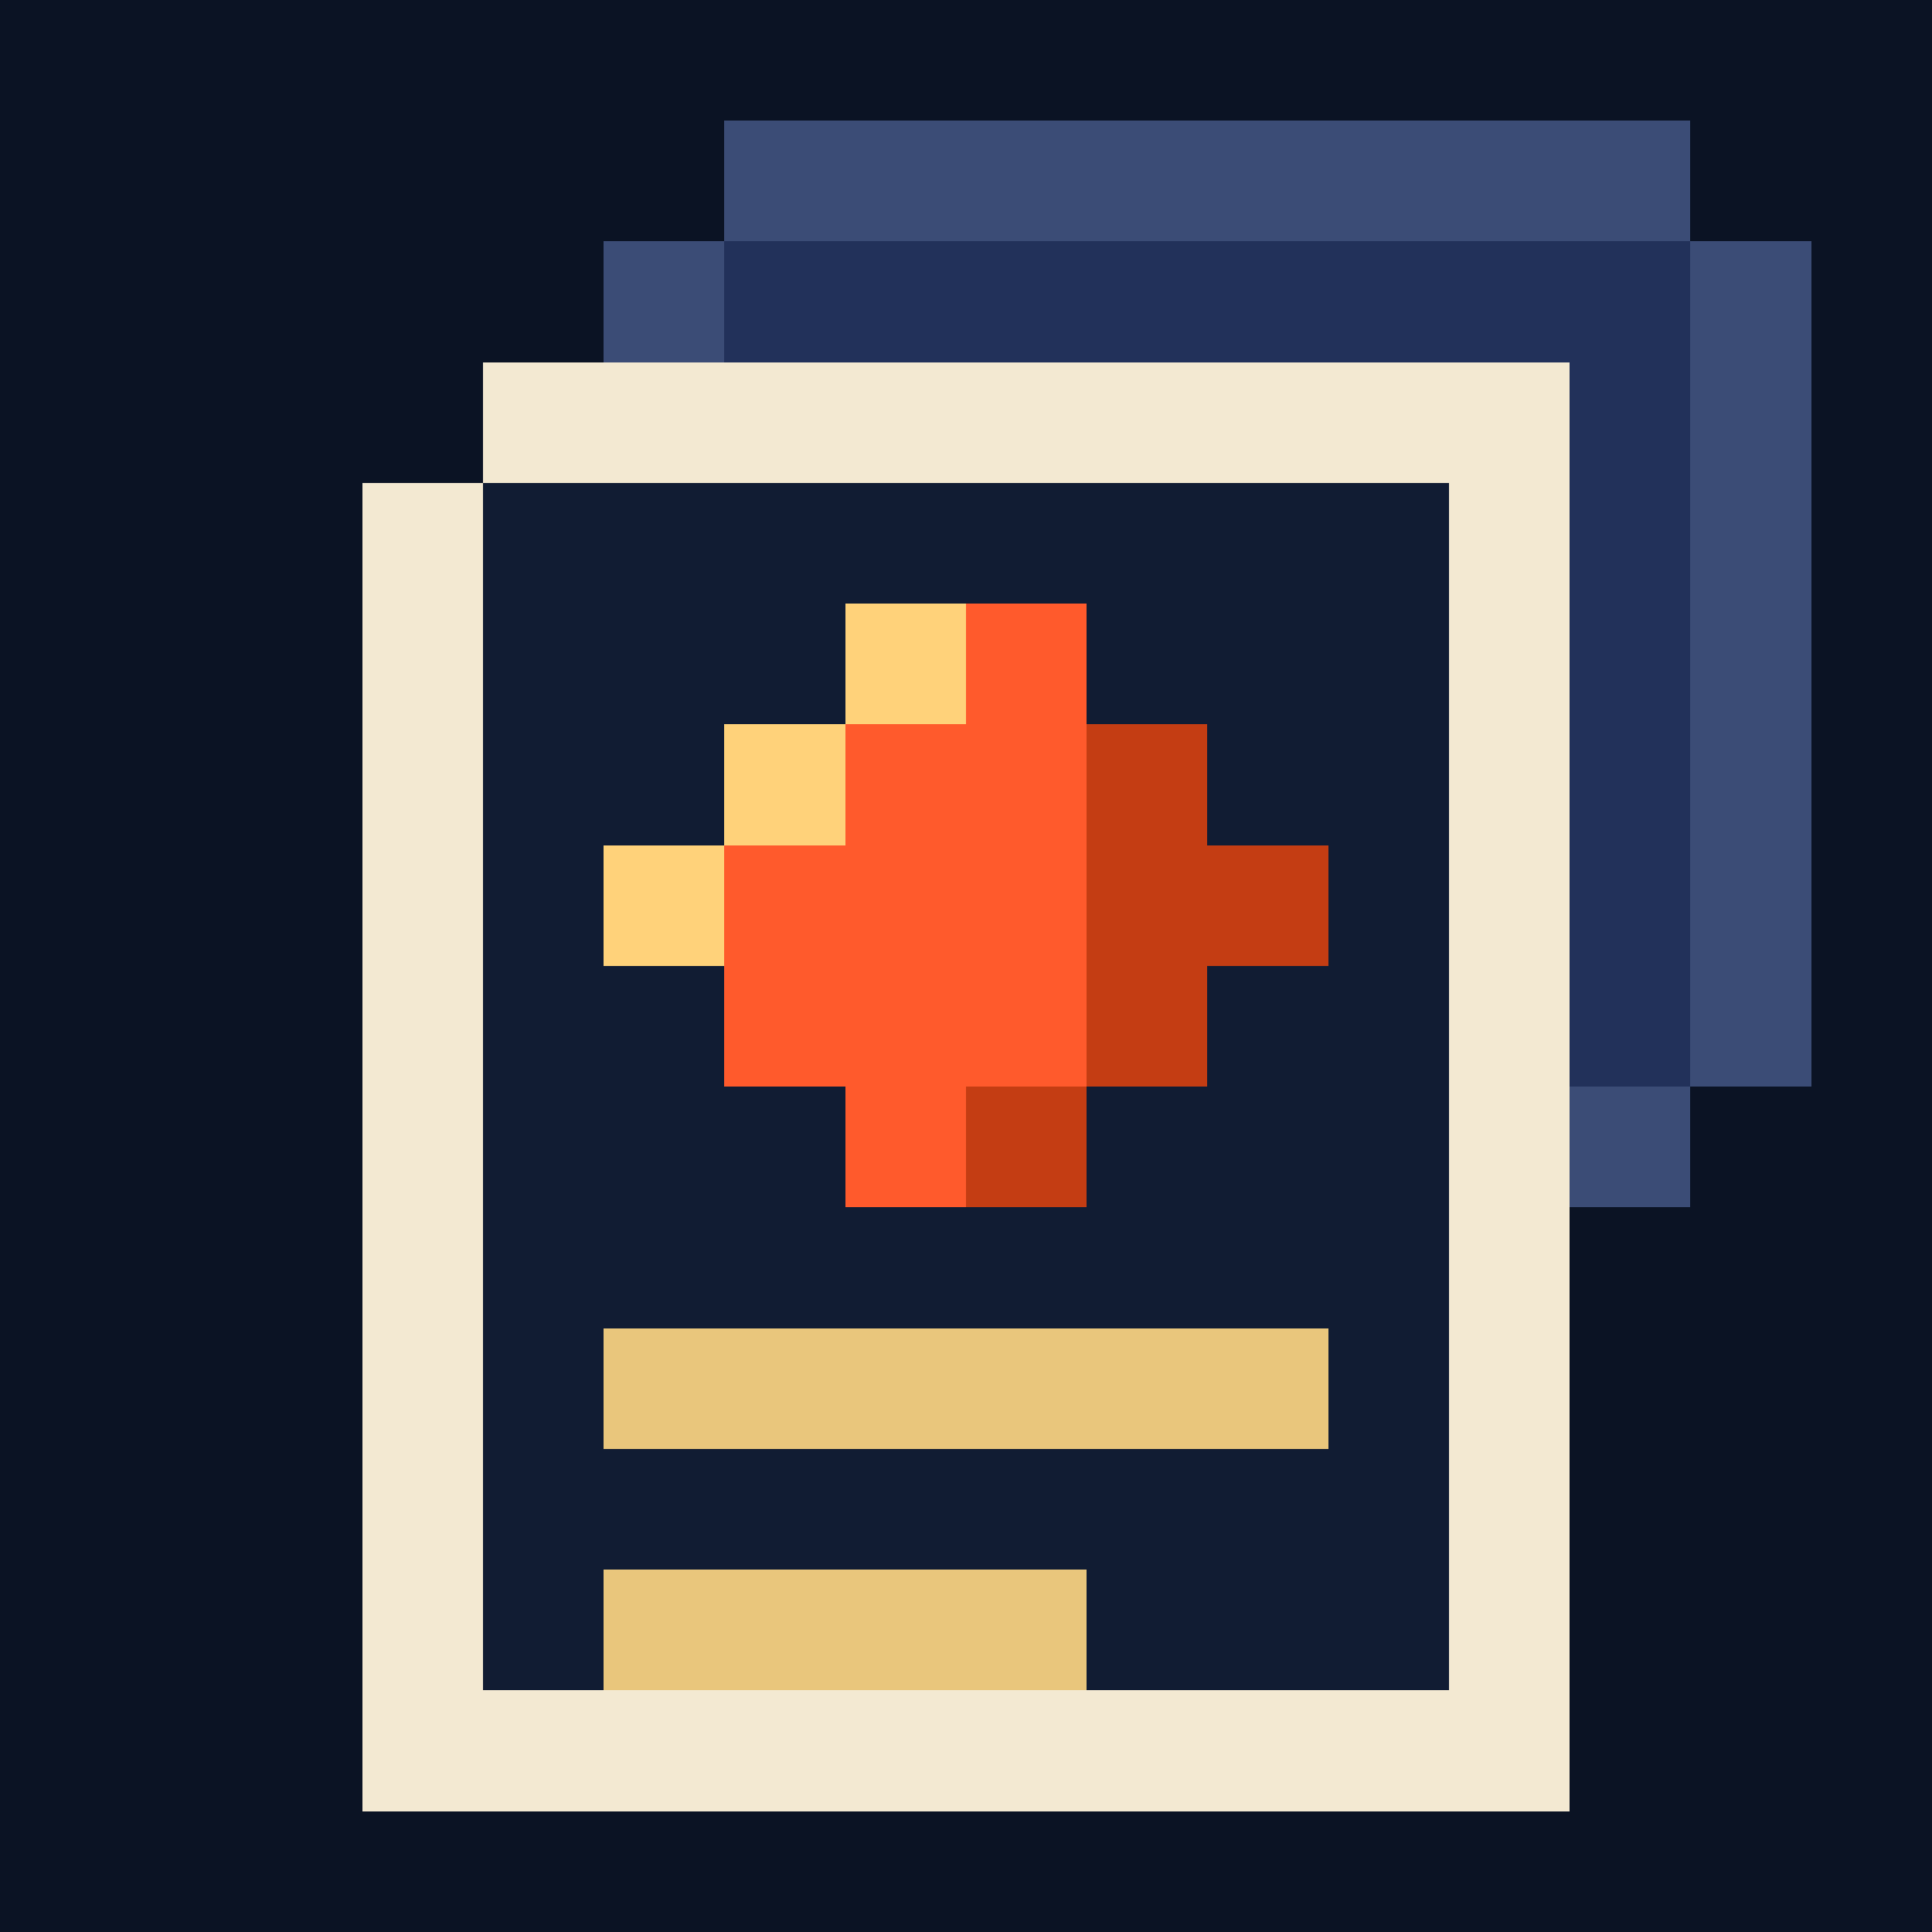
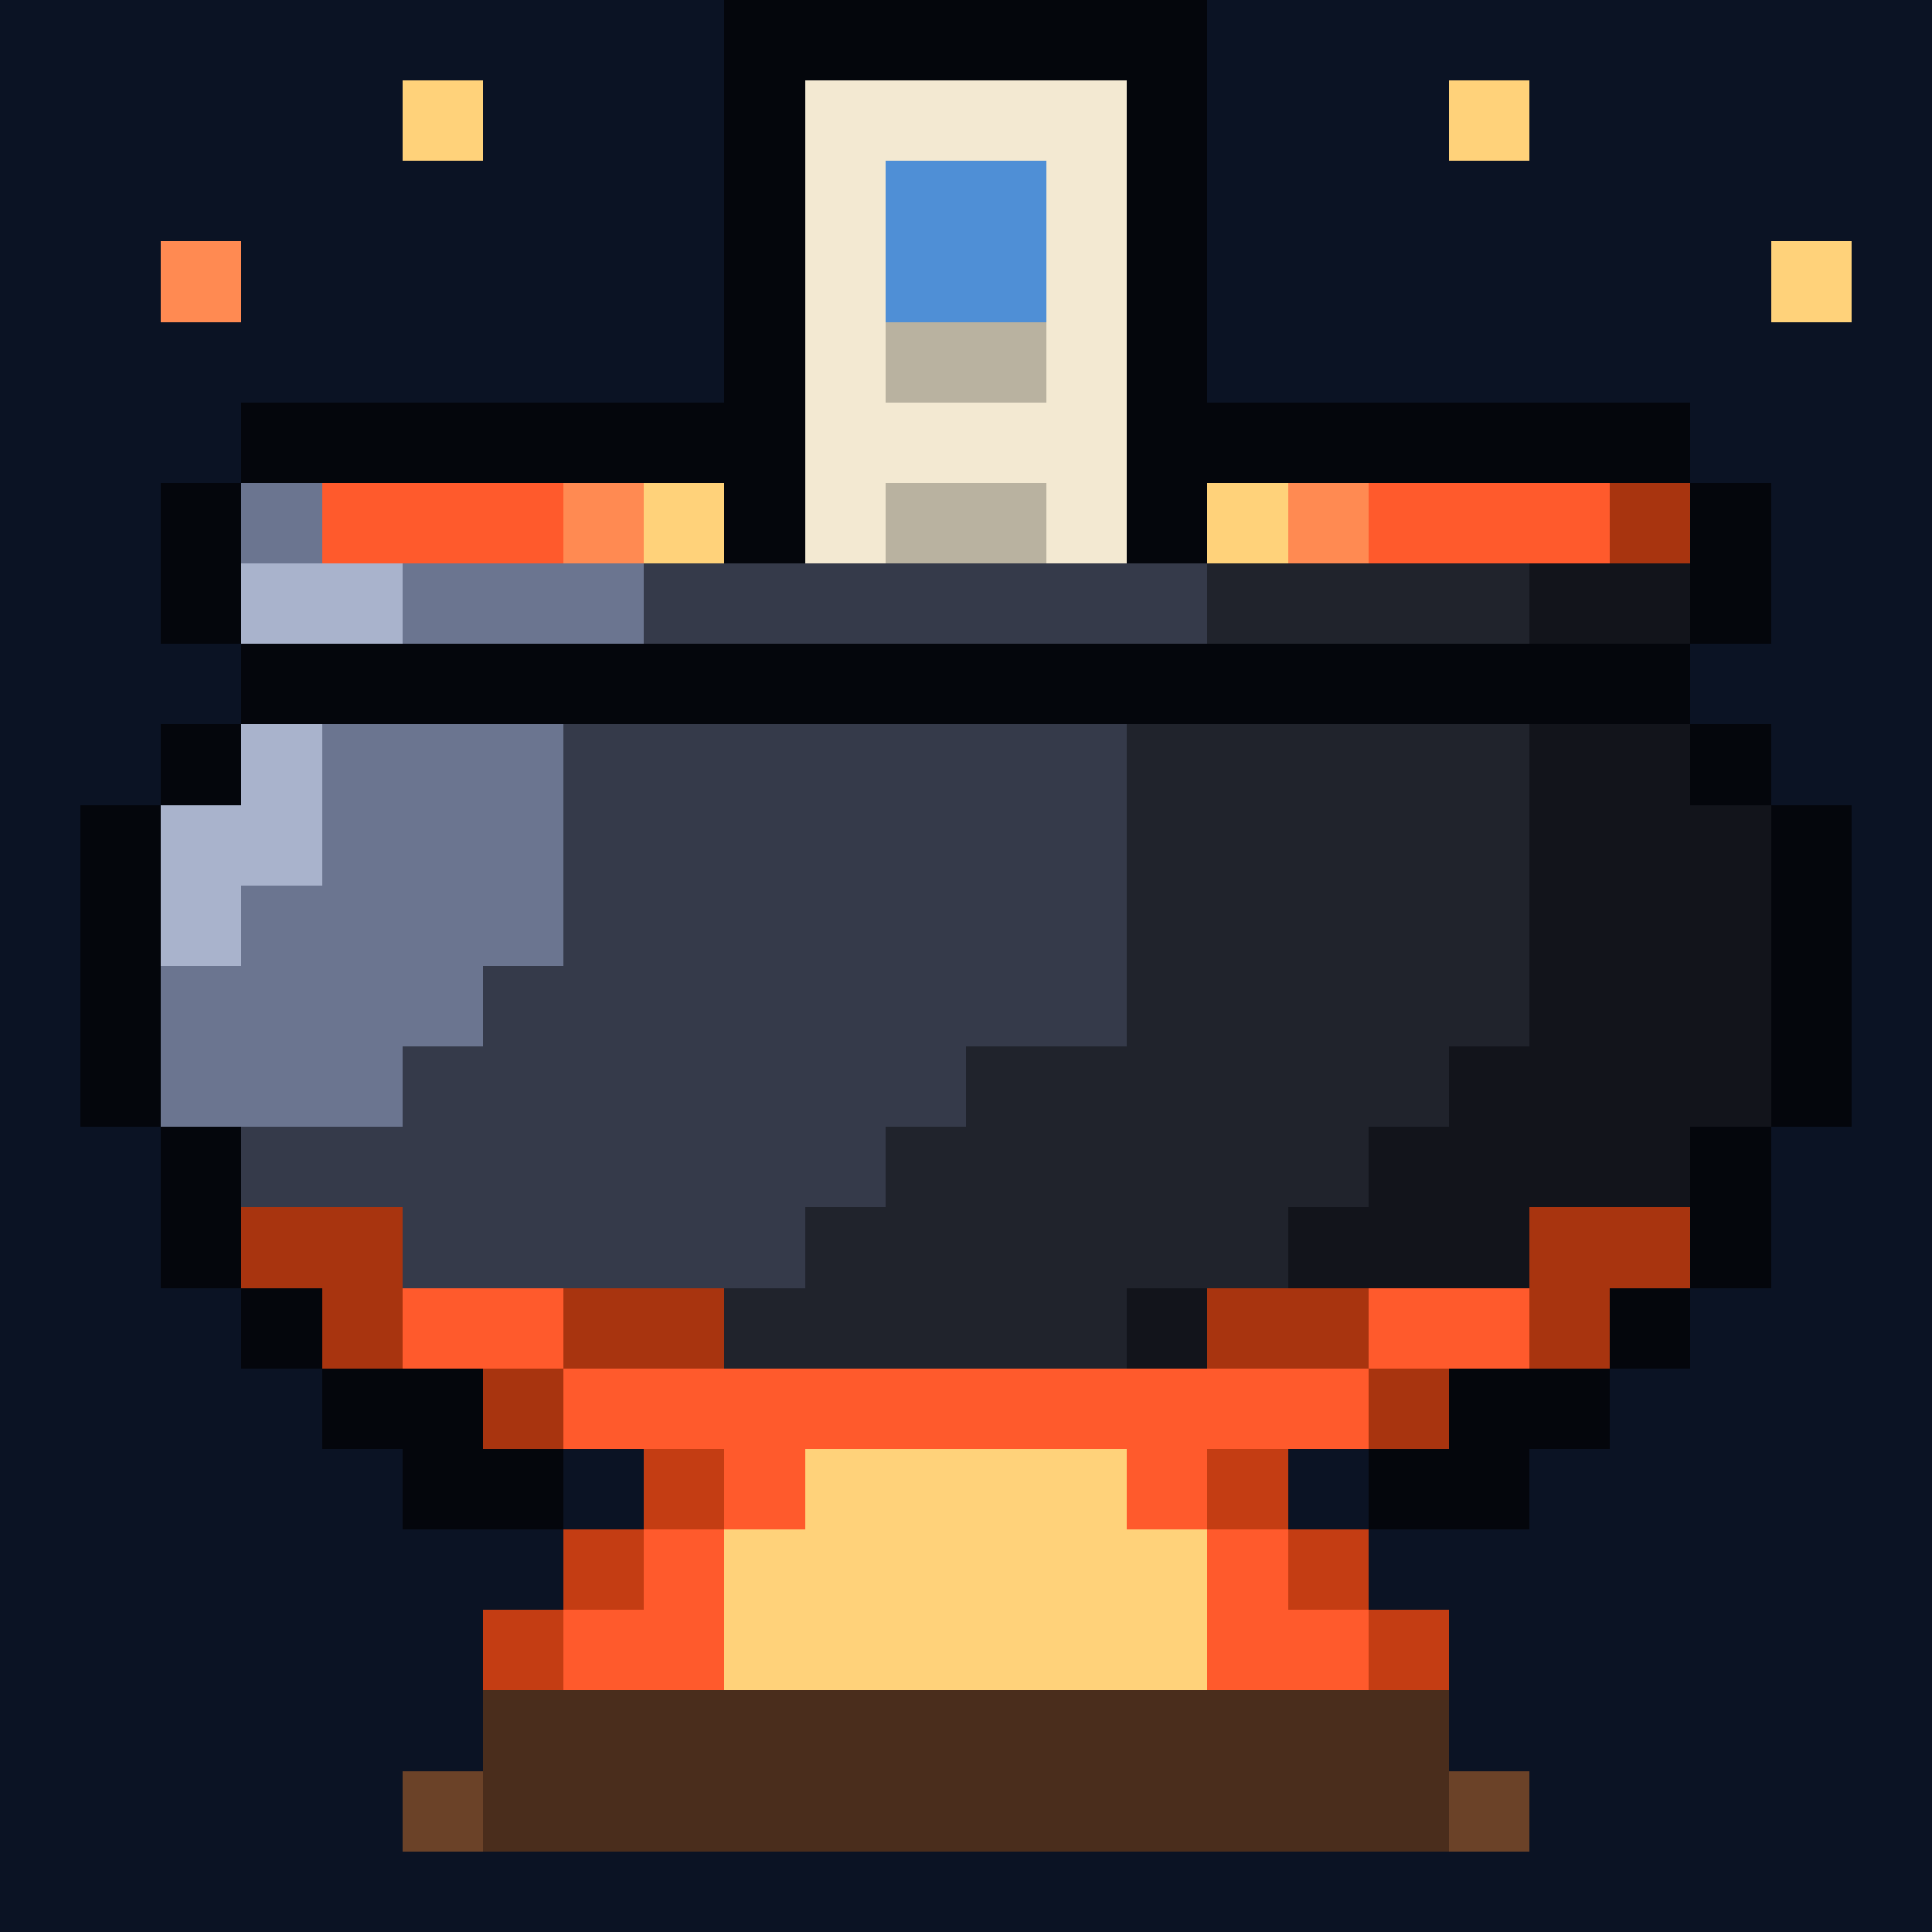
- <svg xmlns="http://www.w3.org/2000/svg" viewBox="0 0 16 16" shape-rendering="crispEdges">
-   <rect width="16" height="16" fill="#0b1324" />
-   <rect x="6" y="1" width="1" height="1" fill="#3b4c76" />
-   <rect x="7" y="1" width="1" height="1" fill="#3b4c76" />
-   <rect x="8" y="1" width="1" height="1" fill="#3b4c76" />
-   <rect x="9" y="1" width="1" height="1" fill="#3b4c76" />
-   <rect x="10" y="1" width="1" height="1" fill="#3b4c76" />
-   <rect x="11" y="1" width="1" height="1" fill="#3b4c76" />
-   <rect x="12" y="1" width="1" height="1" fill="#3b4c76" />
-   <rect x="13" y="1" width="1" height="1" fill="#3b4c76" />
-   <rect x="5" y="2" width="1" height="1" fill="#3b4c76" />
-   <rect x="6" y="2" width="1" height="1" fill="#22315a" />
-   <rect x="7" y="2" width="1" height="1" fill="#22315a" />
-   <rect x="8" y="2" width="1" height="1" fill="#22315a" />
-   <rect x="9" y="2" width="1" height="1" fill="#22315a" />
-   <rect x="10" y="2" width="1" height="1" fill="#22315a" />
-   <rect x="11" y="2" width="1" height="1" fill="#22315a" />
-   <rect x="12" y="2" width="1" height="1" fill="#22315a" />
-   <rect x="13" y="2" width="1" height="1" fill="#22315a" />
-   <rect x="14" y="2" width="1" height="1" fill="#3b4c76" />
-   <rect x="4" y="3" width="1" height="1" fill="#f3e9d2" />
-   <rect x="5" y="3" width="1" height="1" fill="#f3e9d2" />
-   <rect x="6" y="3" width="1" height="1" fill="#f3e9d2" />
-   <rect x="7" y="3" width="1" height="1" fill="#f3e9d2" />
-   <rect x="8" y="3" width="1" height="1" fill="#f3e9d2" />
-   <rect x="9" y="3" width="1" height="1" fill="#f3e9d2" />
+ <svg xmlns="http://www.w3.org/2000/svg" viewBox="0 0 24 24" shape-rendering="crispEdges">
+   <rect width="24" height="24" fill="#0b1324" />
+   <rect x="9" y="0" width="1" height="1" fill="#04060c" />
+   <rect x="10" y="0" width="1" height="1" fill="#04060c" />
+   <rect x="11" y="0" width="1" height="1" fill="#04060c" />
+   <rect x="12" y="0" width="1" height="1" fill="#04060c" />
+   <rect x="13" y="0" width="1" height="1" fill="#04060c" />
+   <rect x="14" y="0" width="1" height="1" fill="#04060c" />
+   <rect x="5" y="1" width="1" height="1" fill="#ffd27a" />
+   <rect x="9" y="1" width="1" height="1" fill="#04060c" />
+   <rect x="10" y="1" width="1" height="1" fill="#f3e9d2" />
+   <rect x="11" y="1" width="1" height="1" fill="#f3e9d2" />
+   <rect x="12" y="1" width="1" height="1" fill="#f3e9d2" />
+   <rect x="13" y="1" width="1" height="1" fill="#f3e9d2" />
+   <rect x="14" y="1" width="1" height="1" fill="#04060c" />
+   <rect x="18" y="1" width="1" height="1" fill="#ffd27a" />
+   <rect x="9" y="2" width="1" height="1" fill="#04060c" />
+   <rect x="10" y="2" width="1" height="1" fill="#f3e9d2" />
+   <rect x="11" y="2" width="1" height="1" fill="#4f8fd6" />
+   <rect x="12" y="2" width="1" height="1" fill="#4f8fd6" />
+   <rect x="13" y="2" width="1" height="1" fill="#f3e9d2" />
+   <rect x="14" y="2" width="1" height="1" fill="#04060c" />
+   <rect x="2" y="3" width="1" height="1" fill="#ff8a52" />
+   <rect x="9" y="3" width="1" height="1" fill="#04060c" />
  <rect x="10" y="3" width="1" height="1" fill="#f3e9d2" />
-   <rect x="11" y="3" width="1" height="1" fill="#f3e9d2" />
-   <rect x="12" y="3" width="1" height="1" fill="#f3e9d2" />
-   <rect x="13" y="3" width="1" height="1" fill="#22315a" />
-   <rect x="14" y="3" width="1" height="1" fill="#3b4c76" />
-   <rect x="3" y="4" width="1" height="1" fill="#f3e9d2" />
-   <rect x="4" y="4" width="1" height="1" fill="#111c33" />
-   <rect x="5" y="4" width="1" height="1" fill="#111c33" />
-   <rect x="6" y="4" width="1" height="1" fill="#111c33" />
-   <rect x="7" y="4" width="1" height="1" fill="#111c33" />
-   <rect x="8" y="4" width="1" height="1" fill="#111c33" />
-   <rect x="9" y="4" width="1" height="1" fill="#111c33" />
-   <rect x="10" y="4" width="1" height="1" fill="#111c33" />
-   <rect x="11" y="4" width="1" height="1" fill="#111c33" />
-   <rect x="12" y="4" width="1" height="1" fill="#f3e9d2" />
-   <rect x="13" y="4" width="1" height="1" fill="#22315a" />
-   <rect x="14" y="4" width="1" height="1" fill="#3b4c76" />
-   <rect x="3" y="5" width="1" height="1" fill="#f3e9d2" />
-   <rect x="4" y="5" width="1" height="1" fill="#111c33" />
-   <rect x="5" y="5" width="1" height="1" fill="#111c33" />
-   <rect x="6" y="5" width="1" height="1" fill="#111c33" />
-   <rect x="7" y="5" width="1" height="1" fill="#ffd27a" />
-   <rect x="8" y="5" width="1" height="1" fill="#ff5a2c" />
-   <rect x="9" y="5" width="1" height="1" fill="#111c33" />
-   <rect x="10" y="5" width="1" height="1" fill="#111c33" />
-   <rect x="11" y="5" width="1" height="1" fill="#111c33" />
+   <rect x="11" y="3" width="1" height="1" fill="#4f8fd6" />
+   <rect x="12" y="3" width="1" height="1" fill="#4f8fd6" />
+   <rect x="13" y="3" width="1" height="1" fill="#f3e9d2" />
+   <rect x="14" y="3" width="1" height="1" fill="#04060c" />
+   <rect x="22" y="3" width="1" height="1" fill="#ffd27a" />
+   <rect x="9" y="4" width="1" height="1" fill="#04060c" />
+   <rect x="10" y="4" width="1" height="1" fill="#f3e9d2" />
+   <rect x="11" y="4" width="1" height="1" fill="#b9b2a0" />
+   <rect x="12" y="4" width="1" height="1" fill="#b9b2a0" />
+   <rect x="13" y="4" width="1" height="1" fill="#f3e9d2" />
+   <rect x="14" y="4" width="1" height="1" fill="#04060c" />
+   <rect x="3" y="5" width="1" height="1" fill="#04060c" />
+   <rect x="4" y="5" width="1" height="1" fill="#04060c" />
+   <rect x="5" y="5" width="1" height="1" fill="#04060c" />
+   <rect x="6" y="5" width="1" height="1" fill="#04060c" />
+   <rect x="7" y="5" width="1" height="1" fill="#04060c" />
+   <rect x="8" y="5" width="1" height="1" fill="#04060c" />
+   <rect x="9" y="5" width="1" height="1" fill="#04060c" />
+   <rect x="10" y="5" width="1" height="1" fill="#f3e9d2" />
+   <rect x="11" y="5" width="1" height="1" fill="#f3e9d2" />
  <rect x="12" y="5" width="1" height="1" fill="#f3e9d2" />
-   <rect x="13" y="5" width="1" height="1" fill="#22315a" />
-   <rect x="14" y="5" width="1" height="1" fill="#3b4c76" />
-   <rect x="3" y="6" width="1" height="1" fill="#f3e9d2" />
-   <rect x="4" y="6" width="1" height="1" fill="#111c33" />
-   <rect x="5" y="6" width="1" height="1" fill="#111c33" />
-   <rect x="6" y="6" width="1" height="1" fill="#ffd27a" />
-   <rect x="7" y="6" width="1" height="1" fill="#ff5a2c" />
-   <rect x="8" y="6" width="1" height="1" fill="#ff5a2c" />
-   <rect x="9" y="6" width="1" height="1" fill="#c43d13" />
-   <rect x="10" y="6" width="1" height="1" fill="#111c33" />
-   <rect x="11" y="6" width="1" height="1" fill="#111c33" />
-   <rect x="12" y="6" width="1" height="1" fill="#f3e9d2" />
-   <rect x="13" y="6" width="1" height="1" fill="#22315a" />
-   <rect x="14" y="6" width="1" height="1" fill="#3b4c76" />
-   <rect x="3" y="7" width="1" height="1" fill="#f3e9d2" />
-   <rect x="4" y="7" width="1" height="1" fill="#111c33" />
-   <rect x="5" y="7" width="1" height="1" fill="#ffd27a" />
-   <rect x="6" y="7" width="1" height="1" fill="#ff5a2c" />
-   <rect x="7" y="7" width="1" height="1" fill="#ff5a2c" />
-   <rect x="8" y="7" width="1" height="1" fill="#ff5a2c" />
-   <rect x="9" y="7" width="1" height="1" fill="#c43d13" />
-   <rect x="10" y="7" width="1" height="1" fill="#c43d13" />
-   <rect x="11" y="7" width="1" height="1" fill="#111c33" />
-   <rect x="12" y="7" width="1" height="1" fill="#f3e9d2" />
-   <rect x="13" y="7" width="1" height="1" fill="#22315a" />
-   <rect x="14" y="7" width="1" height="1" fill="#3b4c76" />
-   <rect x="3" y="8" width="1" height="1" fill="#f3e9d2" />
-   <rect x="4" y="8" width="1" height="1" fill="#111c33" />
-   <rect x="5" y="8" width="1" height="1" fill="#111c33" />
-   <rect x="6" y="8" width="1" height="1" fill="#ff5a2c" />
-   <rect x="7" y="8" width="1" height="1" fill="#ff5a2c" />
-   <rect x="8" y="8" width="1" height="1" fill="#ff5a2c" />
-   <rect x="9" y="8" width="1" height="1" fill="#c43d13" />
-   <rect x="10" y="8" width="1" height="1" fill="#111c33" />
-   <rect x="11" y="8" width="1" height="1" fill="#111c33" />
-   <rect x="12" y="8" width="1" height="1" fill="#f3e9d2" />
-   <rect x="13" y="8" width="1" height="1" fill="#22315a" />
-   <rect x="14" y="8" width="1" height="1" fill="#3b4c76" />
-   <rect x="3" y="9" width="1" height="1" fill="#f3e9d2" />
-   <rect x="4" y="9" width="1" height="1" fill="#111c33" />
-   <rect x="5" y="9" width="1" height="1" fill="#111c33" />
-   <rect x="6" y="9" width="1" height="1" fill="#111c33" />
-   <rect x="7" y="9" width="1" height="1" fill="#ff5a2c" />
-   <rect x="8" y="9" width="1" height="1" fill="#c43d13" />
-   <rect x="9" y="9" width="1" height="1" fill="#111c33" />
-   <rect x="10" y="9" width="1" height="1" fill="#111c33" />
-   <rect x="11" y="9" width="1" height="1" fill="#111c33" />
-   <rect x="12" y="9" width="1" height="1" fill="#f3e9d2" />
-   <rect x="13" y="9" width="1" height="1" fill="#3b4c76" />
-   <rect x="3" y="10" width="1" height="1" fill="#f3e9d2" />
-   <rect x="4" y="10" width="1" height="1" fill="#111c33" />
-   <rect x="5" y="10" width="1" height="1" fill="#111c33" />
-   <rect x="6" y="10" width="1" height="1" fill="#111c33" />
-   <rect x="7" y="10" width="1" height="1" fill="#111c33" />
-   <rect x="8" y="10" width="1" height="1" fill="#111c33" />
-   <rect x="9" y="10" width="1" height="1" fill="#111c33" />
-   <rect x="10" y="10" width="1" height="1" fill="#111c33" />
-   <rect x="11" y="10" width="1" height="1" fill="#111c33" />
-   <rect x="12" y="10" width="1" height="1" fill="#f3e9d2" />
-   <rect x="3" y="11" width="1" height="1" fill="#f3e9d2" />
-   <rect x="4" y="11" width="1" height="1" fill="#111c33" />
-   <rect x="5" y="11" width="1" height="1" fill="#e9c67c" />
-   <rect x="6" y="11" width="1" height="1" fill="#e9c67c" />
-   <rect x="7" y="11" width="1" height="1" fill="#e9c67c" />
-   <rect x="8" y="11" width="1" height="1" fill="#e9c67c" />
-   <rect x="9" y="11" width="1" height="1" fill="#e9c67c" />
-   <rect x="10" y="11" width="1" height="1" fill="#e9c67c" />
-   <rect x="11" y="11" width="1" height="1" fill="#111c33" />
-   <rect x="12" y="11" width="1" height="1" fill="#f3e9d2" />
-   <rect x="3" y="12" width="1" height="1" fill="#f3e9d2" />
-   <rect x="4" y="12" width="1" height="1" fill="#111c33" />
-   <rect x="5" y="12" width="1" height="1" fill="#111c33" />
-   <rect x="6" y="12" width="1" height="1" fill="#111c33" />
-   <rect x="7" y="12" width="1" height="1" fill="#111c33" />
-   <rect x="8" y="12" width="1" height="1" fill="#111c33" />
-   <rect x="9" y="12" width="1" height="1" fill="#111c33" />
-   <rect x="10" y="12" width="1" height="1" fill="#111c33" />
-   <rect x="11" y="12" width="1" height="1" fill="#111c33" />
-   <rect x="12" y="12" width="1" height="1" fill="#f3e9d2" />
-   <rect x="3" y="13" width="1" height="1" fill="#f3e9d2" />
-   <rect x="4" y="13" width="1" height="1" fill="#111c33" />
-   <rect x="5" y="13" width="1" height="1" fill="#e9c67c" />
-   <rect x="6" y="13" width="1" height="1" fill="#e9c67c" />
-   <rect x="7" y="13" width="1" height="1" fill="#e9c67c" />
-   <rect x="8" y="13" width="1" height="1" fill="#e9c67c" />
-   <rect x="9" y="13" width="1" height="1" fill="#111c33" />
-   <rect x="10" y="13" width="1" height="1" fill="#111c33" />
-   <rect x="11" y="13" width="1" height="1" fill="#111c33" />
-   <rect x="12" y="13" width="1" height="1" fill="#f3e9d2" />
-   <rect x="3" y="14" width="1" height="1" fill="#f3e9d2" />
-   <rect x="4" y="14" width="1" height="1" fill="#f3e9d2" />
-   <rect x="5" y="14" width="1" height="1" fill="#f3e9d2" />
-   <rect x="6" y="14" width="1" height="1" fill="#f3e9d2" />
-   <rect x="7" y="14" width="1" height="1" fill="#f3e9d2" />
-   <rect x="8" y="14" width="1" height="1" fill="#f3e9d2" />
-   <rect x="9" y="14" width="1" height="1" fill="#f3e9d2" />
-   <rect x="10" y="14" width="1" height="1" fill="#f3e9d2" />
-   <rect x="11" y="14" width="1" height="1" fill="#f3e9d2" />
-   <rect x="12" y="14" width="1" height="1" fill="#f3e9d2" />
+   <rect x="13" y="5" width="1" height="1" fill="#f3e9d2" />
+   <rect x="14" y="5" width="1" height="1" fill="#04060c" />
+   <rect x="15" y="5" width="1" height="1" fill="#04060c" />
+   <rect x="16" y="5" width="1" height="1" fill="#04060c" />
+   <rect x="17" y="5" width="1" height="1" fill="#04060c" />
+   <rect x="18" y="5" width="1" height="1" fill="#04060c" />
+   <rect x="19" y="5" width="1" height="1" fill="#04060c" />
+   <rect x="20" y="5" width="1" height="1" fill="#04060c" />
+   <rect x="2" y="6" width="1" height="1" fill="#04060c" />
+   <rect x="3" y="6" width="1" height="1" fill="#6b7590" />
+   <rect x="4" y="6" width="1" height="1" fill="#ff5a2c" />
+   <rect x="5" y="6" width="1" height="1" fill="#ff5a2c" />
+   <rect x="6" y="6" width="1" height="1" fill="#ff5a2c" />
+   <rect x="7" y="6" width="1" height="1" fill="#ff8a52" />
+   <rect x="8" y="6" width="1" height="1" fill="#ffd27a" />
+   <rect x="9" y="6" width="1" height="1" fill="#04060c" />
+   <rect x="10" y="6" width="1" height="1" fill="#f3e9d2" />
+   <rect x="11" y="6" width="1" height="1" fill="#b9b2a0" />
+   <rect x="12" y="6" width="1" height="1" fill="#b9b2a0" />
+   <rect x="13" y="6" width="1" height="1" fill="#f3e9d2" />
+   <rect x="14" y="6" width="1" height="1" fill="#04060c" />
+   <rect x="15" y="6" width="1" height="1" fill="#ffd27a" />
+   <rect x="16" y="6" width="1" height="1" fill="#ff8a52" />
+   <rect x="17" y="6" width="1" height="1" fill="#ff5a2c" />
+   <rect x="18" y="6" width="1" height="1" fill="#ff5a2c" />
+   <rect x="19" y="6" width="1" height="1" fill="#ff5a2c" />
+   <rect x="20" y="6" width="1" height="1" fill="#a8340f" />
+   <rect x="21" y="6" width="1" height="1" fill="#04060c" />
+   <rect x="2" y="7" width="1" height="1" fill="#04060c" />
+   <rect x="3" y="7" width="1" height="1" fill="#a9b3cc" />
+   <rect x="4" y="7" width="1" height="1" fill="#a9b3cc" />
+   <rect x="5" y="7" width="1" height="1" fill="#6b7590" />
+   <rect x="6" y="7" width="1" height="1" fill="#6b7590" />
+   <rect x="7" y="7" width="1" height="1" fill="#6b7590" />
+   <rect x="8" y="7" width="1" height="1" fill="#353a4a" />
+   <rect x="9" y="7" width="1" height="1" fill="#353a4a" />
+   <rect x="10" y="7" width="1" height="1" fill="#353a4a" />
+   <rect x="11" y="7" width="1" height="1" fill="#353a4a" />
+   <rect x="12" y="7" width="1" height="1" fill="#353a4a" />
+   <rect x="13" y="7" width="1" height="1" fill="#353a4a" />
+   <rect x="14" y="7" width="1" height="1" fill="#353a4a" />
+   <rect x="15" y="7" width="1" height="1" fill="#20232c" />
+   <rect x="16" y="7" width="1" height="1" fill="#20232c" />
+   <rect x="17" y="7" width="1" height="1" fill="#20232c" />
+   <rect x="18" y="7" width="1" height="1" fill="#20232c" />
+   <rect x="19" y="7" width="1" height="1" fill="#12141b" />
+   <rect x="20" y="7" width="1" height="1" fill="#12141b" />
+   <rect x="21" y="7" width="1" height="1" fill="#04060c" />
+   <rect x="3" y="8" width="1" height="1" fill="#04060c" />
+   <rect x="4" y="8" width="1" height="1" fill="#04060c" />
+   <rect x="5" y="8" width="1" height="1" fill="#04060c" />
+   <rect x="6" y="8" width="1" height="1" fill="#04060c" />
+   <rect x="7" y="8" width="1" height="1" fill="#04060c" />
+   <rect x="8" y="8" width="1" height="1" fill="#04060c" />
+   <rect x="9" y="8" width="1" height="1" fill="#04060c" />
+   <rect x="10" y="8" width="1" height="1" fill="#04060c" />
+   <rect x="11" y="8" width="1" height="1" fill="#04060c" />
+   <rect x="12" y="8" width="1" height="1" fill="#04060c" />
+   <rect x="13" y="8" width="1" height="1" fill="#04060c" />
+   <rect x="14" y="8" width="1" height="1" fill="#04060c" />
+   <rect x="15" y="8" width="1" height="1" fill="#04060c" />
+   <rect x="16" y="8" width="1" height="1" fill="#04060c" />
+   <rect x="17" y="8" width="1" height="1" fill="#04060c" />
+   <rect x="18" y="8" width="1" height="1" fill="#04060c" />
+   <rect x="19" y="8" width="1" height="1" fill="#04060c" />
+   <rect x="20" y="8" width="1" height="1" fill="#04060c" />
+   <rect x="2" y="9" width="1" height="1" fill="#04060c" />
+   <rect x="3" y="9" width="1" height="1" fill="#a9b3cc" />
+   <rect x="4" y="9" width="1" height="1" fill="#6b7590" />
+   <rect x="5" y="9" width="1" height="1" fill="#6b7590" />
+   <rect x="6" y="9" width="1" height="1" fill="#6b7590" />
+   <rect x="7" y="9" width="1" height="1" fill="#353a4a" />
+   <rect x="8" y="9" width="1" height="1" fill="#353a4a" />
+   <rect x="9" y="9" width="1" height="1" fill="#353a4a" />
+   <rect x="10" y="9" width="1" height="1" fill="#353a4a" />
+   <rect x="11" y="9" width="1" height="1" fill="#353a4a" />
+   <rect x="12" y="9" width="1" height="1" fill="#353a4a" />
+   <rect x="13" y="9" width="1" height="1" fill="#353a4a" />
+   <rect x="14" y="9" width="1" height="1" fill="#20232c" />
+   <rect x="15" y="9" width="1" height="1" fill="#20232c" />
+   <rect x="16" y="9" width="1" height="1" fill="#20232c" />
+   <rect x="17" y="9" width="1" height="1" fill="#20232c" />
+   <rect x="18" y="9" width="1" height="1" fill="#20232c" />
+   <rect x="19" y="9" width="1" height="1" fill="#12141b" />
+   <rect x="20" y="9" width="1" height="1" fill="#12141b" />
+   <rect x="21" y="9" width="1" height="1" fill="#04060c" />
+   <rect x="1" y="10" width="1" height="1" fill="#04060c" />
+   <rect x="2" y="10" width="1" height="1" fill="#a9b3cc" />
+   <rect x="3" y="10" width="1" height="1" fill="#a9b3cc" />
+   <rect x="4" y="10" width="1" height="1" fill="#6b7590" />
+   <rect x="5" y="10" width="1" height="1" fill="#6b7590" />
+   <rect x="6" y="10" width="1" height="1" fill="#6b7590" />
+   <rect x="7" y="10" width="1" height="1" fill="#353a4a" />
+   <rect x="8" y="10" width="1" height="1" fill="#353a4a" />
+   <rect x="9" y="10" width="1" height="1" fill="#353a4a" />
+   <rect x="10" y="10" width="1" height="1" fill="#353a4a" />
+   <rect x="11" y="10" width="1" height="1" fill="#353a4a" />
+   <rect x="12" y="10" width="1" height="1" fill="#353a4a" />
+   <rect x="13" y="10" width="1" height="1" fill="#353a4a" />
+   <rect x="14" y="10" width="1" height="1" fill="#20232c" />
+   <rect x="15" y="10" width="1" height="1" fill="#20232c" />
+   <rect x="16" y="10" width="1" height="1" fill="#20232c" />
+   <rect x="17" y="10" width="1" height="1" fill="#20232c" />
+   <rect x="18" y="10" width="1" height="1" fill="#20232c" />
+   <rect x="19" y="10" width="1" height="1" fill="#12141b" />
+   <rect x="20" y="10" width="1" height="1" fill="#12141b" />
+   <rect x="21" y="10" width="1" height="1" fill="#12141b" />
+   <rect x="22" y="10" width="1" height="1" fill="#04060c" />
+   <rect x="1" y="11" width="1" height="1" fill="#04060c" />
+   <rect x="2" y="11" width="1" height="1" fill="#a9b3cc" />
+   <rect x="3" y="11" width="1" height="1" fill="#6b7590" />
+   <rect x="4" y="11" width="1" height="1" fill="#6b7590" />
+   <rect x="5" y="11" width="1" height="1" fill="#6b7590" />
+   <rect x="6" y="11" width="1" height="1" fill="#6b7590" />
+   <rect x="7" y="11" width="1" height="1" fill="#353a4a" />
+   <rect x="8" y="11" width="1" height="1" fill="#353a4a" />
+   <rect x="9" y="11" width="1" height="1" fill="#353a4a" />
+   <rect x="10" y="11" width="1" height="1" fill="#353a4a" />
+   <rect x="11" y="11" width="1" height="1" fill="#353a4a" />
+   <rect x="12" y="11" width="1" height="1" fill="#353a4a" />
+   <rect x="13" y="11" width="1" height="1" fill="#353a4a" />
+   <rect x="14" y="11" width="1" height="1" fill="#20232c" />
+   <rect x="15" y="11" width="1" height="1" fill="#20232c" />
+   <rect x="16" y="11" width="1" height="1" fill="#20232c" />
+   <rect x="17" y="11" width="1" height="1" fill="#20232c" />
+   <rect x="18" y="11" width="1" height="1" fill="#20232c" />
+   <rect x="19" y="11" width="1" height="1" fill="#12141b" />
+   <rect x="20" y="11" width="1" height="1" fill="#12141b" />
+   <rect x="21" y="11" width="1" height="1" fill="#12141b" />
+   <rect x="22" y="11" width="1" height="1" fill="#04060c" />
+   <rect x="1" y="12" width="1" height="1" fill="#04060c" />
+   <rect x="2" y="12" width="1" height="1" fill="#6b7590" />
+   <rect x="3" y="12" width="1" height="1" fill="#6b7590" />
+   <rect x="4" y="12" width="1" height="1" fill="#6b7590" />
+   <rect x="5" y="12" width="1" height="1" fill="#6b7590" />
+   <rect x="6" y="12" width="1" height="1" fill="#353a4a" />
+   <rect x="7" y="12" width="1" height="1" fill="#353a4a" />
+   <rect x="8" y="12" width="1" height="1" fill="#353a4a" />
+   <rect x="9" y="12" width="1" height="1" fill="#353a4a" />
+   <rect x="10" y="12" width="1" height="1" fill="#353a4a" />
+   <rect x="11" y="12" width="1" height="1" fill="#353a4a" />
+   <rect x="12" y="12" width="1" height="1" fill="#353a4a" />
+   <rect x="13" y="12" width="1" height="1" fill="#353a4a" />
+   <rect x="14" y="12" width="1" height="1" fill="#20232c" />
+   <rect x="15" y="12" width="1" height="1" fill="#20232c" />
+   <rect x="16" y="12" width="1" height="1" fill="#20232c" />
+   <rect x="17" y="12" width="1" height="1" fill="#20232c" />
+   <rect x="18" y="12" width="1" height="1" fill="#20232c" />
+   <rect x="19" y="12" width="1" height="1" fill="#12141b" />
+   <rect x="20" y="12" width="1" height="1" fill="#12141b" />
+   <rect x="21" y="12" width="1" height="1" fill="#12141b" />
+   <rect x="22" y="12" width="1" height="1" fill="#04060c" />
+   <rect x="1" y="13" width="1" height="1" fill="#04060c" />
+   <rect x="2" y="13" width="1" height="1" fill="#6b7590" />
+   <rect x="3" y="13" width="1" height="1" fill="#6b7590" />
+   <rect x="4" y="13" width="1" height="1" fill="#6b7590" />
+   <rect x="5" y="13" width="1" height="1" fill="#353a4a" />
+   <rect x="6" y="13" width="1" height="1" fill="#353a4a" />
+   <rect x="7" y="13" width="1" height="1" fill="#353a4a" />
+   <rect x="8" y="13" width="1" height="1" fill="#353a4a" />
+   <rect x="9" y="13" width="1" height="1" fill="#353a4a" />
+   <rect x="10" y="13" width="1" height="1" fill="#353a4a" />
+   <rect x="11" y="13" width="1" height="1" fill="#353a4a" />
+   <rect x="12" y="13" width="1" height="1" fill="#20232c" />
+   <rect x="13" y="13" width="1" height="1" fill="#20232c" />
+   <rect x="14" y="13" width="1" height="1" fill="#20232c" />
+   <rect x="15" y="13" width="1" height="1" fill="#20232c" />
+   <rect x="16" y="13" width="1" height="1" fill="#20232c" />
+   <rect x="17" y="13" width="1" height="1" fill="#20232c" />
+   <rect x="18" y="13" width="1" height="1" fill="#12141b" />
+   <rect x="19" y="13" width="1" height="1" fill="#12141b" />
+   <rect x="20" y="13" width="1" height="1" fill="#12141b" />
+   <rect x="21" y="13" width="1" height="1" fill="#12141b" />
+   <rect x="22" y="13" width="1" height="1" fill="#04060c" />
+   <rect x="2" y="14" width="1" height="1" fill="#04060c" />
+   <rect x="3" y="14" width="1" height="1" fill="#353a4a" />
+   <rect x="4" y="14" width="1" height="1" fill="#353a4a" />
+   <rect x="5" y="14" width="1" height="1" fill="#353a4a" />
+   <rect x="6" y="14" width="1" height="1" fill="#353a4a" />
+   <rect x="7" y="14" width="1" height="1" fill="#353a4a" />
+   <rect x="8" y="14" width="1" height="1" fill="#353a4a" />
+   <rect x="9" y="14" width="1" height="1" fill="#353a4a" />
+   <rect x="10" y="14" width="1" height="1" fill="#353a4a" />
+   <rect x="11" y="14" width="1" height="1" fill="#20232c" />
+   <rect x="12" y="14" width="1" height="1" fill="#20232c" />
+   <rect x="13" y="14" width="1" height="1" fill="#20232c" />
+   <rect x="14" y="14" width="1" height="1" fill="#20232c" />
+   <rect x="15" y="14" width="1" height="1" fill="#20232c" />
+   <rect x="16" y="14" width="1" height="1" fill="#20232c" />
+   <rect x="17" y="14" width="1" height="1" fill="#12141b" />
+   <rect x="18" y="14" width="1" height="1" fill="#12141b" />
+   <rect x="19" y="14" width="1" height="1" fill="#12141b" />
+   <rect x="20" y="14" width="1" height="1" fill="#12141b" />
+   <rect x="21" y="14" width="1" height="1" fill="#04060c" />
+   <rect x="2" y="15" width="1" height="1" fill="#04060c" />
+   <rect x="3" y="15" width="1" height="1" fill="#a8340f" />
+   <rect x="4" y="15" width="1" height="1" fill="#a8340f" />
+   <rect x="5" y="15" width="1" height="1" fill="#353a4a" />
+   <rect x="6" y="15" width="1" height="1" fill="#353a4a" />
+   <rect x="7" y="15" width="1" height="1" fill="#353a4a" />
+   <rect x="8" y="15" width="1" height="1" fill="#353a4a" />
+   <rect x="9" y="15" width="1" height="1" fill="#353a4a" />
+   <rect x="10" y="15" width="1" height="1" fill="#20232c" />
+   <rect x="11" y="15" width="1" height="1" fill="#20232c" />
+   <rect x="12" y="15" width="1" height="1" fill="#20232c" />
+   <rect x="13" y="15" width="1" height="1" fill="#20232c" />
+   <rect x="14" y="15" width="1" height="1" fill="#20232c" />
+   <rect x="15" y="15" width="1" height="1" fill="#20232c" />
+   <rect x="16" y="15" width="1" height="1" fill="#12141b" />
+   <rect x="17" y="15" width="1" height="1" fill="#12141b" />
+   <rect x="18" y="15" width="1" height="1" fill="#12141b" />
+   <rect x="19" y="15" width="1" height="1" fill="#a8340f" />
+   <rect x="20" y="15" width="1" height="1" fill="#a8340f" />
+   <rect x="21" y="15" width="1" height="1" fill="#04060c" />
+   <rect x="3" y="16" width="1" height="1" fill="#04060c" />
+   <rect x="4" y="16" width="1" height="1" fill="#a8340f" />
+   <rect x="5" y="16" width="1" height="1" fill="#ff5a2c" />
+   <rect x="6" y="16" width="1" height="1" fill="#ff5a2c" />
+   <rect x="7" y="16" width="1" height="1" fill="#a8340f" />
+   <rect x="8" y="16" width="1" height="1" fill="#a8340f" />
+   <rect x="9" y="16" width="1" height="1" fill="#20232c" />
+   <rect x="10" y="16" width="1" height="1" fill="#20232c" />
+   <rect x="11" y="16" width="1" height="1" fill="#20232c" />
+   <rect x="12" y="16" width="1" height="1" fill="#20232c" />
+   <rect x="13" y="16" width="1" height="1" fill="#20232c" />
+   <rect x="14" y="16" width="1" height="1" fill="#12141b" />
+   <rect x="15" y="16" width="1" height="1" fill="#a8340f" />
+   <rect x="16" y="16" width="1" height="1" fill="#a8340f" />
+   <rect x="17" y="16" width="1" height="1" fill="#ff5a2c" />
+   <rect x="18" y="16" width="1" height="1" fill="#ff5a2c" />
+   <rect x="19" y="16" width="1" height="1" fill="#a8340f" />
+   <rect x="20" y="16" width="1" height="1" fill="#04060c" />
+   <rect x="4" y="17" width="1" height="1" fill="#04060c" />
+   <rect x="5" y="17" width="1" height="1" fill="#04060c" />
+   <rect x="6" y="17" width="1" height="1" fill="#a8340f" />
+   <rect x="7" y="17" width="1" height="1" fill="#ff5a2c" />
+   <rect x="8" y="17" width="1" height="1" fill="#ff5a2c" />
+   <rect x="9" y="17" width="1" height="1" fill="#ff5a2c" />
+   <rect x="10" y="17" width="1" height="1" fill="#ff5a2c" />
+   <rect x="11" y="17" width="1" height="1" fill="#ff5a2c" />
+   <rect x="12" y="17" width="1" height="1" fill="#ff5a2c" />
+   <rect x="13" y="17" width="1" height="1" fill="#ff5a2c" />
+   <rect x="14" y="17" width="1" height="1" fill="#ff5a2c" />
+   <rect x="15" y="17" width="1" height="1" fill="#ff5a2c" />
+   <rect x="16" y="17" width="1" height="1" fill="#ff5a2c" />
+   <rect x="17" y="17" width="1" height="1" fill="#a8340f" />
+   <rect x="18" y="17" width="1" height="1" fill="#04060c" />
+   <rect x="19" y="17" width="1" height="1" fill="#04060c" />
+   <rect x="5" y="18" width="1" height="1" fill="#04060c" />
+   <rect x="6" y="18" width="1" height="1" fill="#04060c" />
+   <rect x="8" y="18" width="1" height="1" fill="#c43d13" />
+   <rect x="9" y="18" width="1" height="1" fill="#ff5a2c" />
+   <rect x="10" y="18" width="1" height="1" fill="#ffd27a" />
+   <rect x="11" y="18" width="1" height="1" fill="#ffd27a" />
+   <rect x="12" y="18" width="1" height="1" fill="#ffd27a" />
+   <rect x="13" y="18" width="1" height="1" fill="#ffd27a" />
+   <rect x="14" y="18" width="1" height="1" fill="#ff5a2c" />
+   <rect x="15" y="18" width="1" height="1" fill="#c43d13" />
+   <rect x="17" y="18" width="1" height="1" fill="#04060c" />
+   <rect x="18" y="18" width="1" height="1" fill="#04060c" />
+   <rect x="7" y="19" width="1" height="1" fill="#c43d13" />
+   <rect x="8" y="19" width="1" height="1" fill="#ff5a2c" />
+   <rect x="9" y="19" width="1" height="1" fill="#ffd27a" />
+   <rect x="10" y="19" width="1" height="1" fill="#ffd27a" />
+   <rect x="11" y="19" width="1" height="1" fill="#ffd27a" />
+   <rect x="12" y="19" width="1" height="1" fill="#ffd27a" />
+   <rect x="13" y="19" width="1" height="1" fill="#ffd27a" />
+   <rect x="14" y="19" width="1" height="1" fill="#ffd27a" />
+   <rect x="15" y="19" width="1" height="1" fill="#ff5a2c" />
+   <rect x="16" y="19" width="1" height="1" fill="#c43d13" />
+   <rect x="6" y="20" width="1" height="1" fill="#c43d13" />
+   <rect x="7" y="20" width="1" height="1" fill="#ff5a2c" />
+   <rect x="8" y="20" width="1" height="1" fill="#ff5a2c" />
+   <rect x="9" y="20" width="1" height="1" fill="#ffd27a" />
+   <rect x="10" y="20" width="1" height="1" fill="#ffd27a" />
+   <rect x="11" y="20" width="1" height="1" fill="#ffd27a" />
+   <rect x="12" y="20" width="1" height="1" fill="#ffd27a" />
+   <rect x="13" y="20" width="1" height="1" fill="#ffd27a" />
+   <rect x="14" y="20" width="1" height="1" fill="#ffd27a" />
+   <rect x="15" y="20" width="1" height="1" fill="#ff5a2c" />
+   <rect x="16" y="20" width="1" height="1" fill="#ff5a2c" />
+   <rect x="17" y="20" width="1" height="1" fill="#c43d13" />
+   <rect x="6" y="21" width="1" height="1" fill="#4a2d1c" />
+   <rect x="7" y="21" width="1" height="1" fill="#4a2d1c" />
+   <rect x="8" y="21" width="1" height="1" fill="#4a2d1c" />
+   <rect x="9" y="21" width="1" height="1" fill="#4a2d1c" />
+   <rect x="10" y="21" width="1" height="1" fill="#4a2d1c" />
+   <rect x="11" y="21" width="1" height="1" fill="#4a2d1c" />
+   <rect x="12" y="21" width="1" height="1" fill="#4a2d1c" />
+   <rect x="13" y="21" width="1" height="1" fill="#4a2d1c" />
+   <rect x="14" y="21" width="1" height="1" fill="#4a2d1c" />
+   <rect x="15" y="21" width="1" height="1" fill="#4a2d1c" />
+   <rect x="16" y="21" width="1" height="1" fill="#4a2d1c" />
+   <rect x="17" y="21" width="1" height="1" fill="#4a2d1c" />
+   <rect x="5" y="22" width="1" height="1" fill="#6b4228" />
+   <rect x="6" y="22" width="1" height="1" fill="#4a2d1c" />
+   <rect x="7" y="22" width="1" height="1" fill="#4a2d1c" />
+   <rect x="8" y="22" width="1" height="1" fill="#4a2d1c" />
+   <rect x="9" y="22" width="1" height="1" fill="#4a2d1c" />
+   <rect x="10" y="22" width="1" height="1" fill="#4a2d1c" />
+   <rect x="11" y="22" width="1" height="1" fill="#4a2d1c" />
+   <rect x="12" y="22" width="1" height="1" fill="#4a2d1c" />
+   <rect x="13" y="22" width="1" height="1" fill="#4a2d1c" />
+   <rect x="14" y="22" width="1" height="1" fill="#4a2d1c" />
+   <rect x="15" y="22" width="1" height="1" fill="#4a2d1c" />
+   <rect x="16" y="22" width="1" height="1" fill="#4a2d1c" />
+   <rect x="17" y="22" width="1" height="1" fill="#4a2d1c" />
+   <rect x="18" y="22" width="1" height="1" fill="#6b4228" />
</svg>
